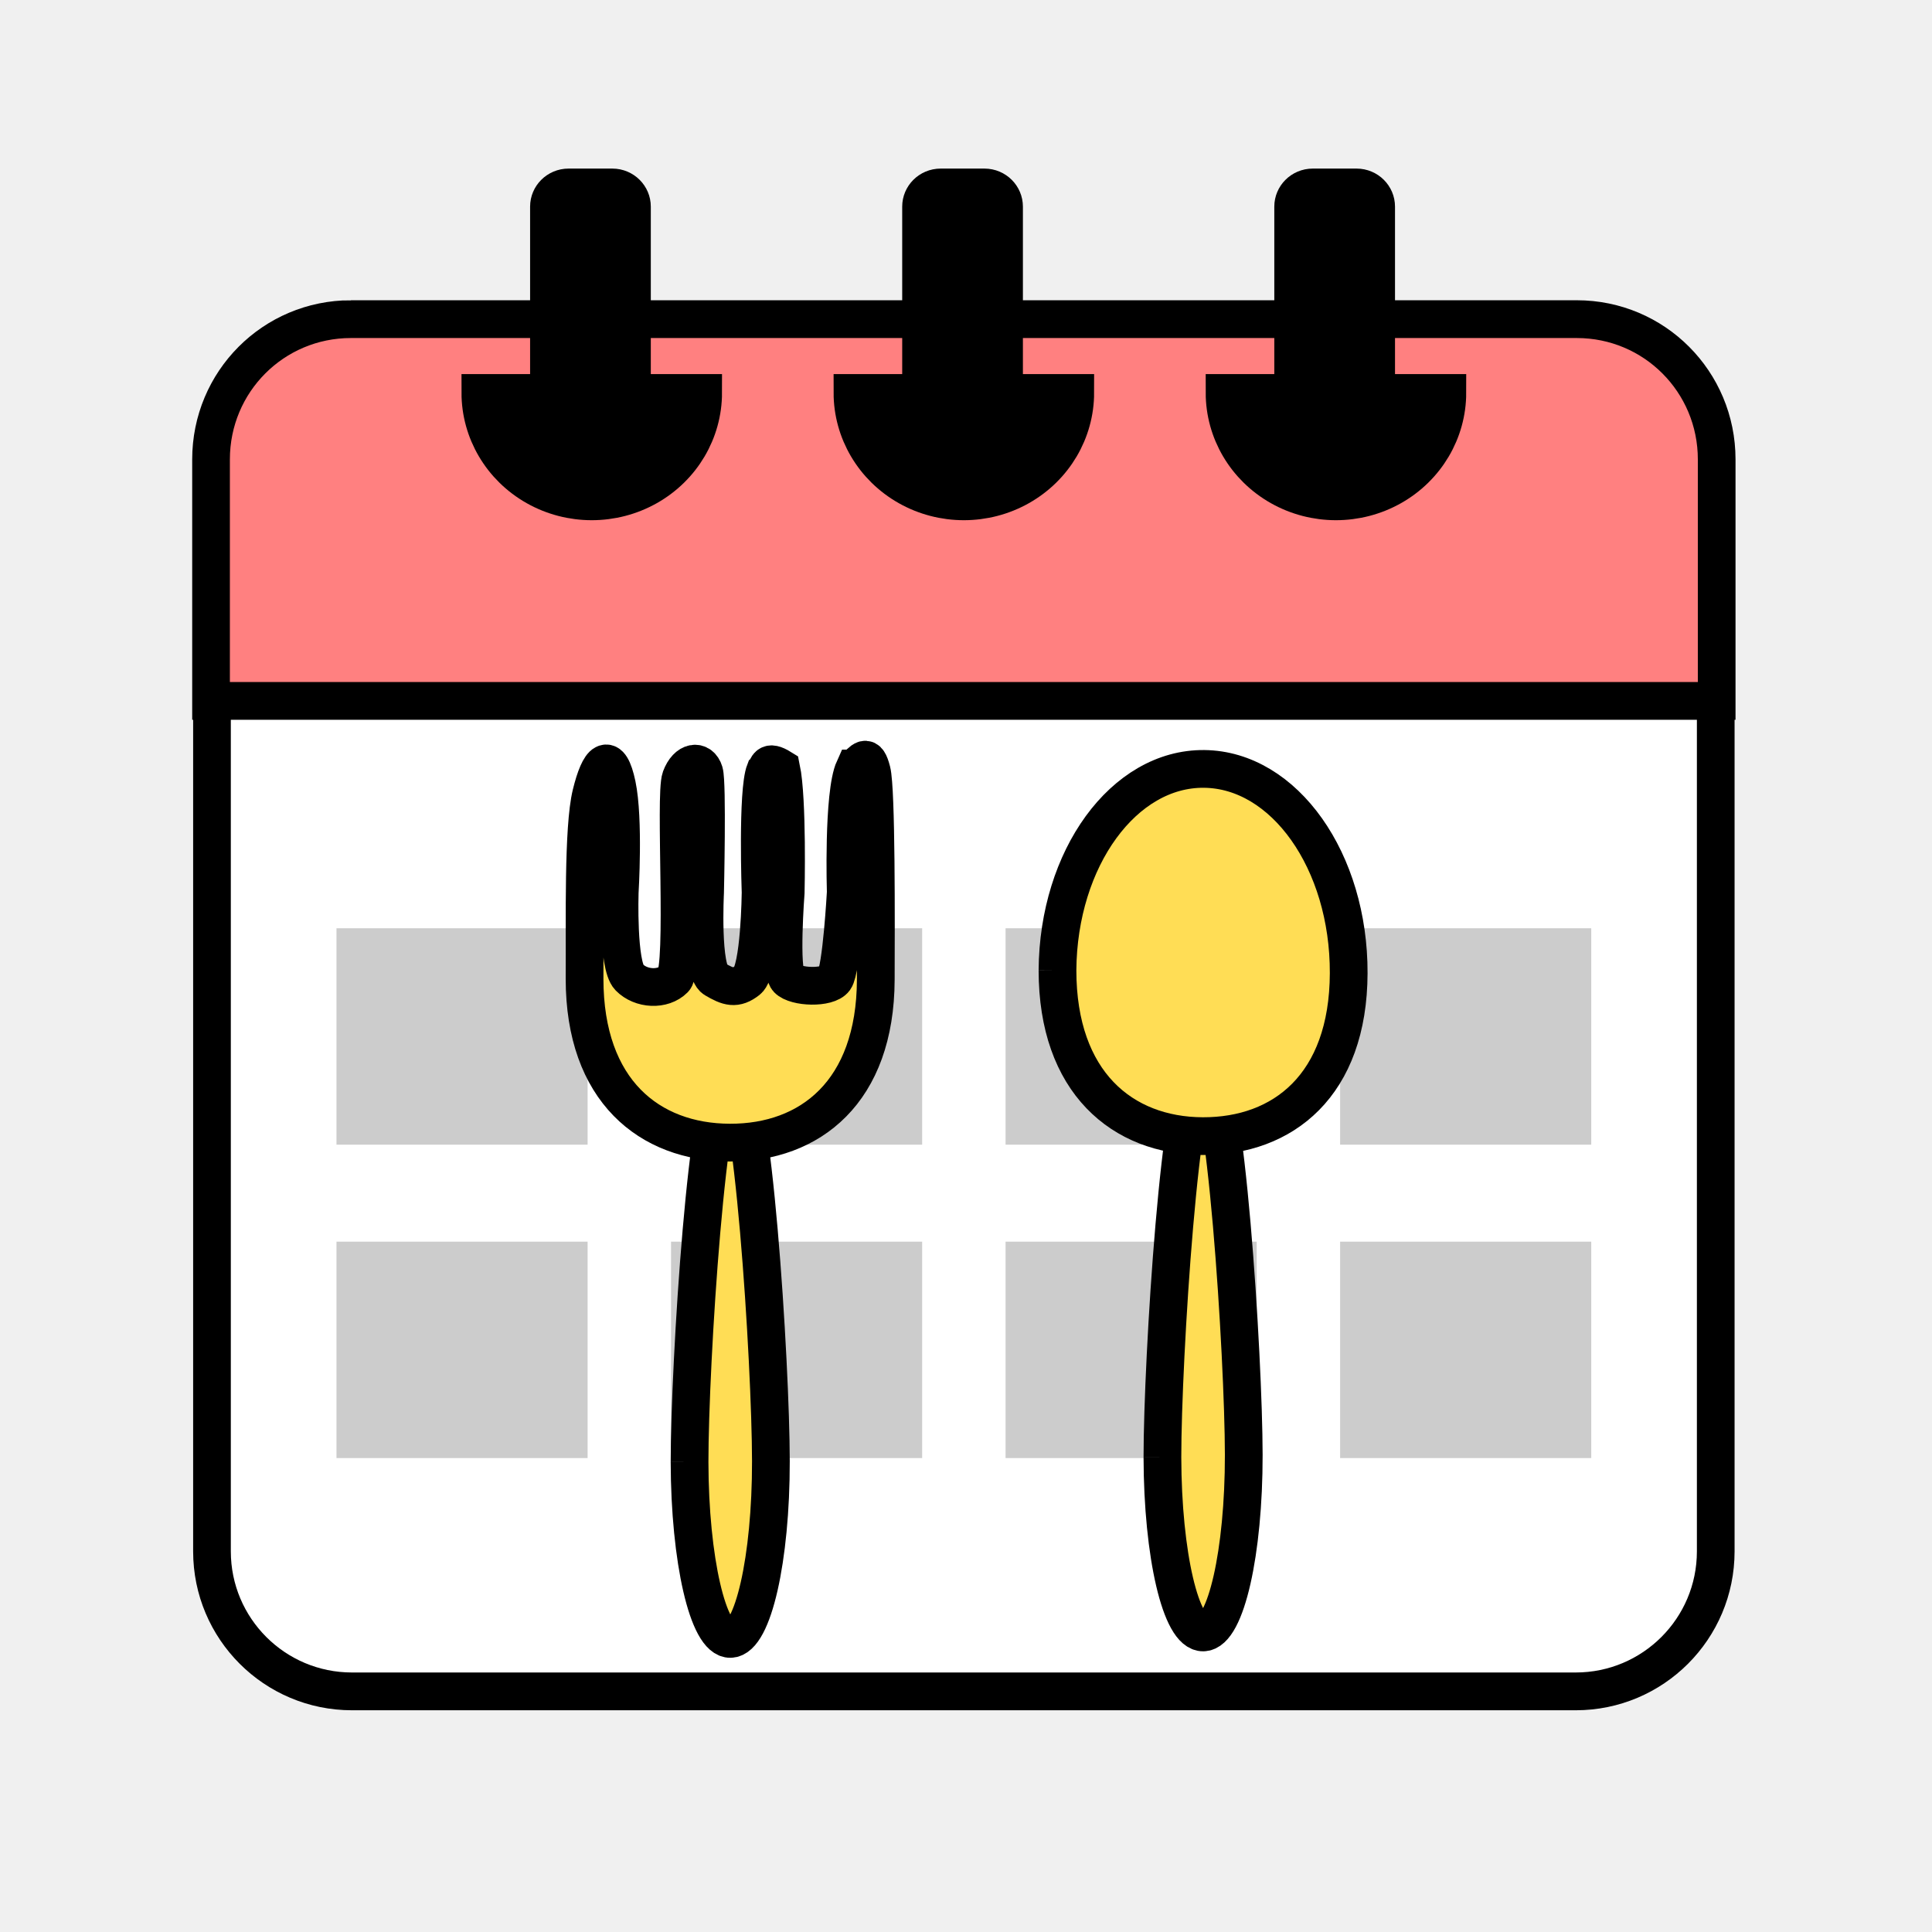
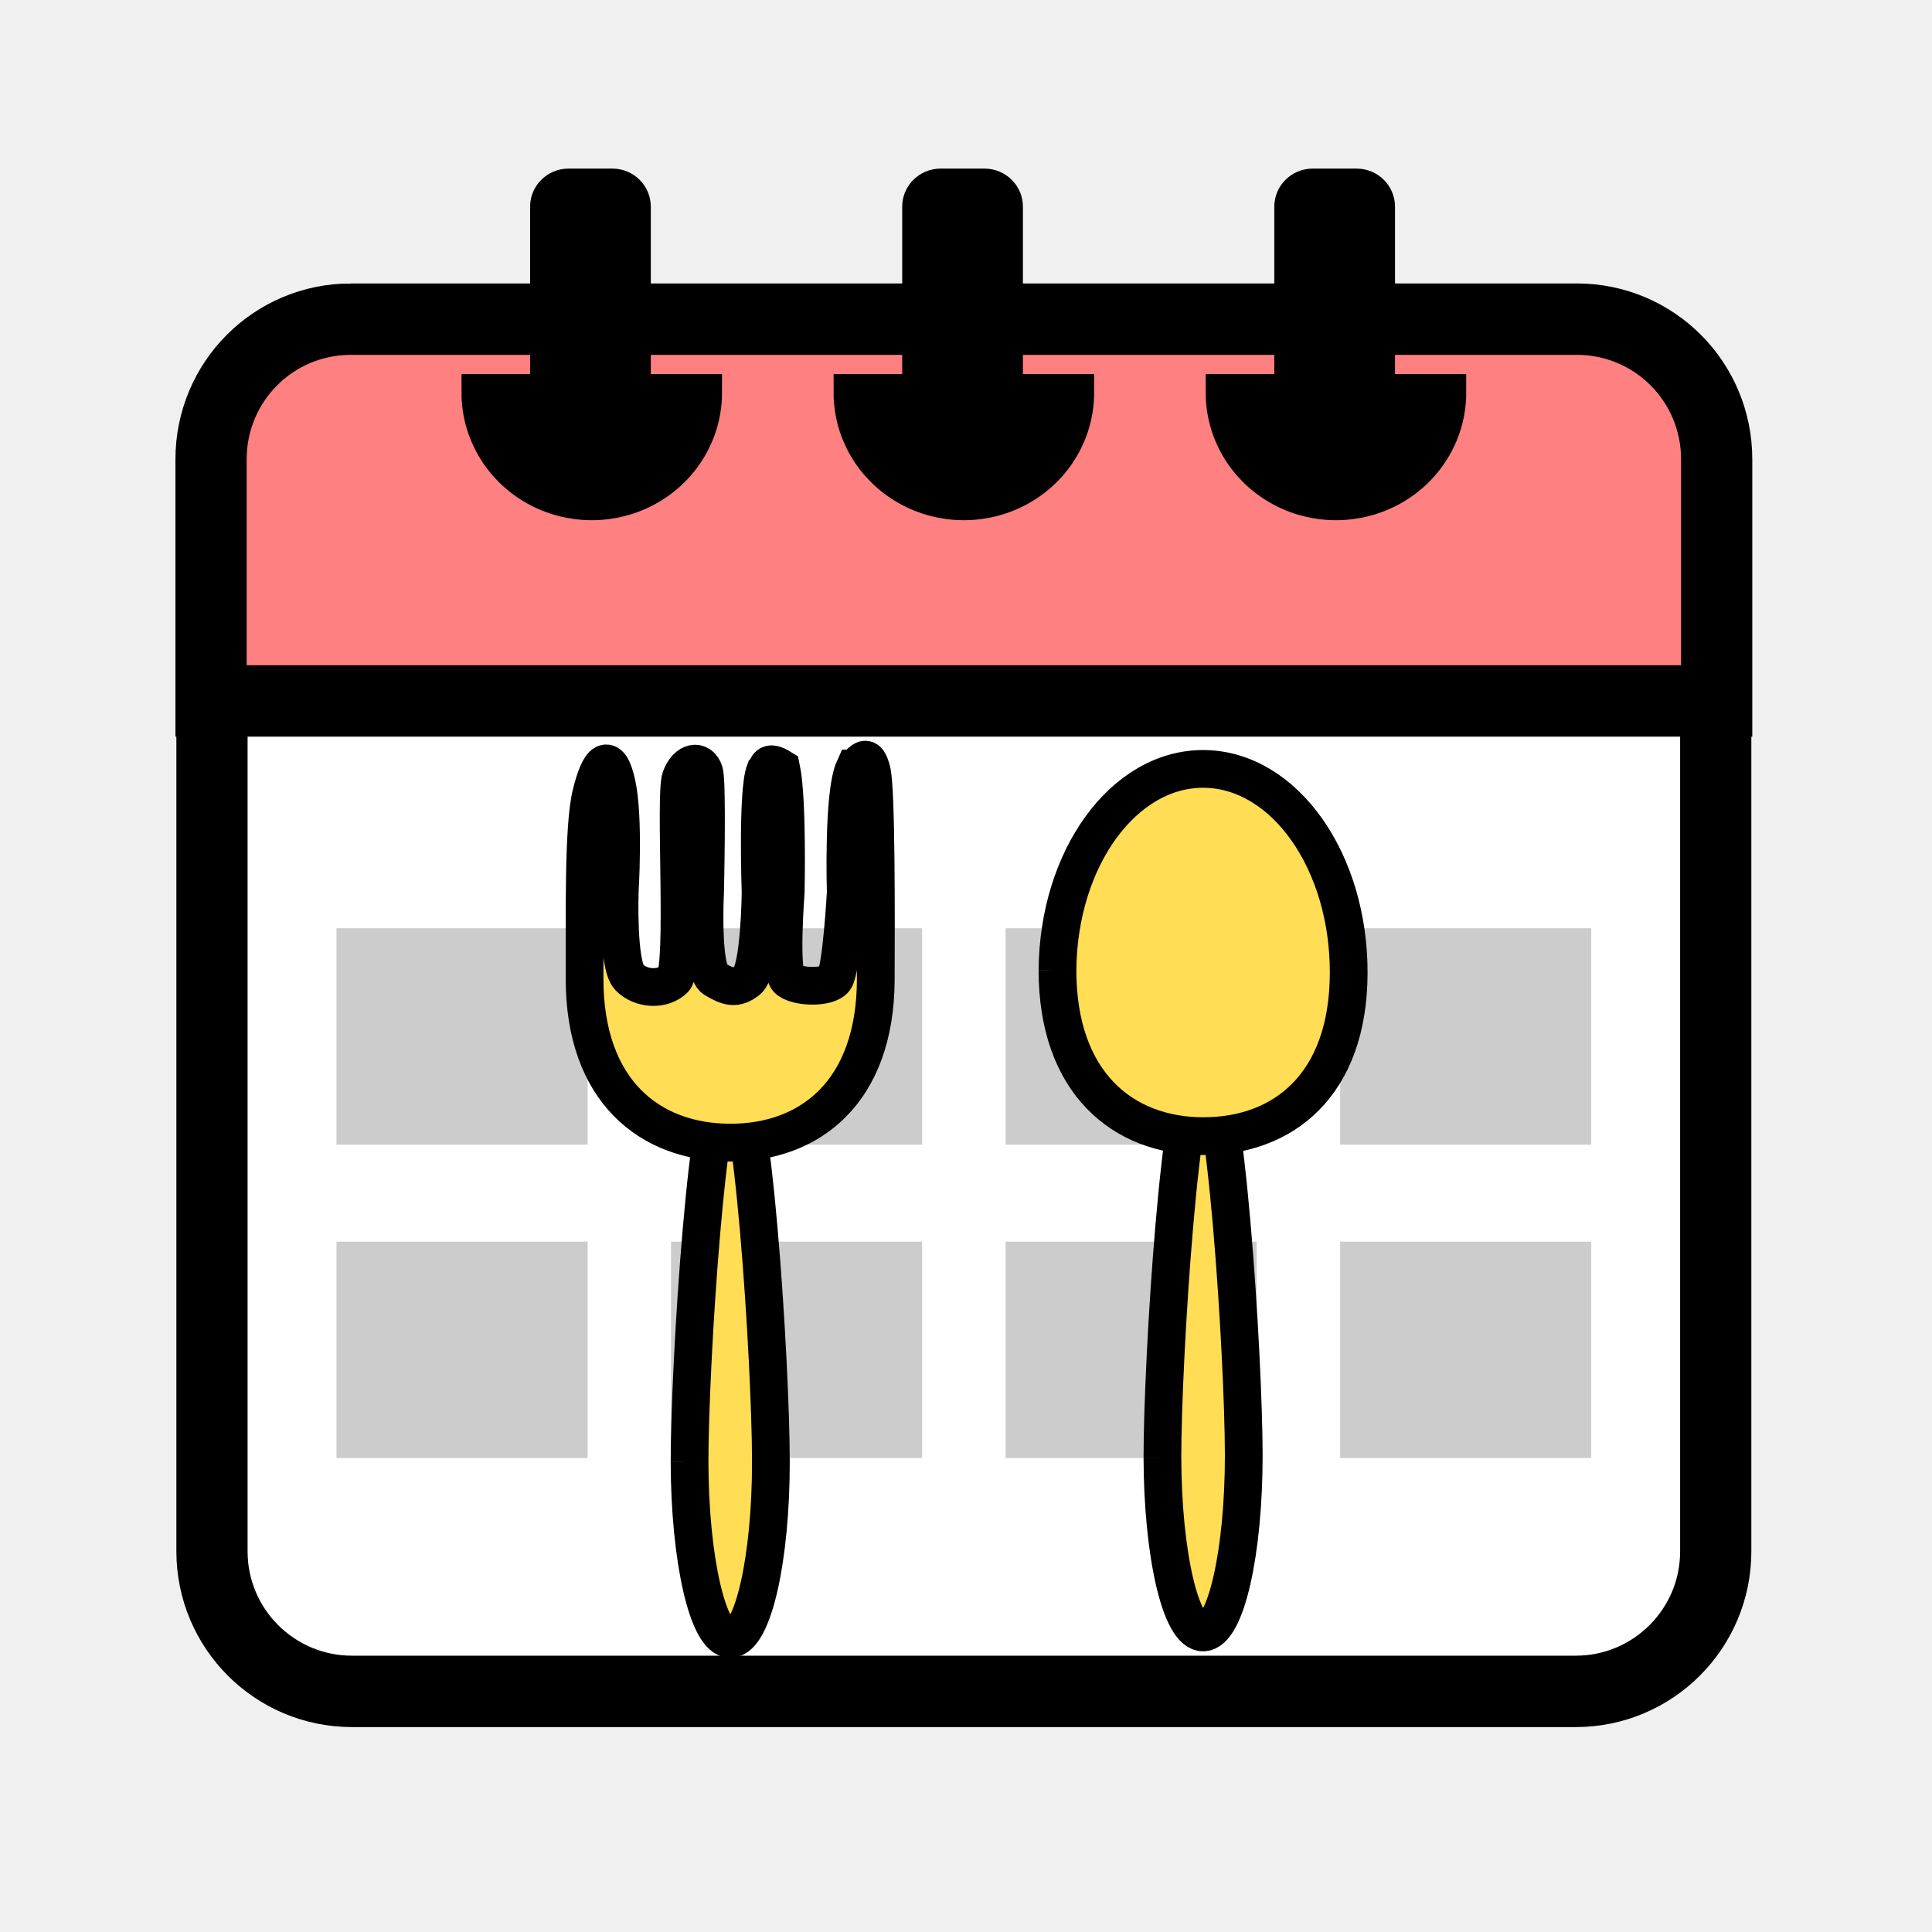
<svg xmlns="http://www.w3.org/2000/svg" width="512" height="512" viewBox="0 0 512 512" version="1.1" id="svg5">
  <defs id="defs2" />
  <g id="layer1">
    <g id="g2472" transform="matrix(0.9991278,0,0,0.9776087,1.643097,28.22274)" style="stroke-width:10.118;stroke-miterlimit:4;stroke-dasharray:none">
      <g id="g1725" transform="matrix(1,0,0,1.024574,0,-1.416586)" style="stroke-width:9.996;stroke-miterlimit:4;stroke-dasharray:none">
-         <rect style="fill:#ffffff;stroke:#000000;stroke-width:9.996;stroke-miterlimit:4;stroke-dasharray:none" id="rect53" width="398.858" height="362.814" x="54.582" y="57.895" ry="37.046" rx="37.139" />
-         <path id="rect559" style="fill:#ff8080;stroke:#000000;stroke-width:9.996;stroke-miterlimit:4;stroke-dasharray:none" d="M 91.438,57.645 H 416.584 c 20.557,0 37.107,16.55 37.107,37.107 V 158.653 H 54.332 V 94.751 c 0,-20.557 16.55,-37.107 37.107,-37.107 z" />
+         <rect style="fill:#ffffff;stroke:#000000;stroke-width:18.89;stroke-miterlimit:4;stroke-dasharray:none" id="rect53" width="398.858" height="362.814" x="54.582" y="57.895" ry="37.046" rx="37.139" />
+         <path id="rect559" style="fill:#ff8080;stroke:#000000;stroke-width:18.89;stroke-miterlimit:4;stroke-dasharray:none" d="M 91.438,57.645 H 416.584 c 20.557,0 37.107,16.55 37.107,37.107 V 158.653 H 54.332 V 94.751 c 0,-20.557 16.55,-37.107 37.107,-37.107 z" />
      </g>
      <g id="g2349" transform="translate(9.292155)" style="stroke-width:10.118;stroke-miterlimit:4;stroke-dasharray:none">
        <g id="g2002" transform="translate(9.465398,-28.81488)" style="stroke-width:10.118;stroke-miterlimit:4;stroke-dasharray:none">
          <path style="fill:#000000;stroke:#000000;stroke-width:10.118;stroke-miterlimit:4;stroke-dasharray:none" id="path1773" d="m 166.048,106.414 a 29.491,29.491 0 0 1 -14.746,25.54 29.491,29.491 0 0 1 -29.491,0 29.491,29.491 0 0 1 -14.746,-25.54 h 29.491 z" />
          <rect style="fill:#000000;stroke:#000000;stroke-width:10.118;stroke-miterlimit:4;stroke-dasharray:none" id="rect1819" width="21.898" height="65.693" x="125.262" y="50.704" ry="5.256" rx="5.143" />
        </g>
        <g id="g2008" transform="translate(108.1618,-28.81488)" style="stroke-width:10.118;stroke-miterlimit:4;stroke-dasharray:none">
          <path style="fill:#000000;stroke:#000000;stroke-width:10.118;stroke-miterlimit:4;stroke-dasharray:none" id="path2004" d="m 166.048,106.414 a 29.491,29.491 0 0 1 -14.746,25.54 29.491,29.491 0 0 1 -29.491,0 29.491,29.491 0 0 1 -14.746,-25.54 h 29.491 z" />
          <rect style="fill:#000000;stroke:#000000;stroke-width:10.118;stroke-miterlimit:4;stroke-dasharray:none" id="rect2006" width="21.898" height="65.693" x="125.262" y="50.704" ry="5.256" rx="5.143" />
        </g>
        <g id="g2014" transform="translate(206.8581,-28.81488)" style="stroke-width:10.118;stroke-miterlimit:4;stroke-dasharray:none">
          <path style="fill:#000000;stroke:#000000;stroke-width:10.118;stroke-miterlimit:4;stroke-dasharray:none" id="path2010" d="m 166.048,106.414 a 29.491,29.491 0 0 1 -14.746,25.54 29.491,29.491 0 0 1 -29.491,0 29.491,29.491 0 0 1 -14.746,-25.54 h 29.491 z" />
          <rect style="fill:#000000;stroke:#000000;stroke-width:10.118;stroke-miterlimit:4;stroke-dasharray:none" id="rect2012" width="21.898" height="65.693" x="125.262" y="50.704" ry="5.256" rx="5.143" />
        </g>
      </g>
      <g id="g2258" transform="translate(-5.20174)" style="stroke-width:10.118;stroke-miterlimit:4;stroke-dasharray:none">
        <rect style="fill:#cccccc;stroke:none;stroke-width:10.118;stroke-miterlimit:4;stroke-dasharray:none" id="rect2082" width="66.607" height="58.663" x="92.806" y="222.766" />
        <rect style="fill:#cccccc;stroke:none;stroke-width:10.118;stroke-miterlimit:4;stroke-dasharray:none" id="rect2150" width="66.607" height="58.663" x="92.806" y="307.723" />
        <rect style="fill:#cccccc;stroke:none;stroke-width:10.118;stroke-miterlimit:4;stroke-dasharray:none" id="rect2152" width="66.607" height="58.663" x="270.277" y="307.723" />
        <rect style="fill:#cccccc;stroke:none;stroke-width:10.118;stroke-miterlimit:4;stroke-dasharray:none" id="rect2156" width="66.607" height="58.663" x="181.542" y="307.723" />
        <rect style="fill:#cccccc;stroke:none;stroke-width:10.118;stroke-miterlimit:4;stroke-dasharray:none" id="rect2240" width="66.607" height="58.663" x="359.012" y="222.766" />
        <rect style="fill:#cccccc;stroke:none;stroke-width:10.118;stroke-miterlimit:4;stroke-dasharray:none" id="rect2244" width="66.607" height="58.663" x="181.542" y="222.766" />
        <rect style="fill:#cccccc;stroke:none;stroke-width:10.118;stroke-miterlimit:4;stroke-dasharray:none" id="rect2246" width="66.607" height="58.663" x="270.277" y="222.766" />
        <rect style="fill:#cccccc;stroke:none;stroke-width:10.118;stroke-miterlimit:4;stroke-dasharray:none" id="rect2248" width="66.607" height="58.663" x="359.012" y="307.723" />
      </g>
    </g>
    <g id="g8466" transform="matrix(0.7234855,0,0,0.7234855,517.7875,209.5813)" style="stroke-width:13.822;stroke-miterlimit:4;stroke-dasharray:none">
      <g id="g3831" transform="translate(-63.55628,32.87109)" style="stroke:#000000;stroke-width:13.822;stroke-miterlimit:4;stroke-dasharray:none">
        <path id="path3462" style="fill:#ffdd55;stroke:#000000;stroke-width:13.822;stroke-miterlimit:4;stroke-dasharray:none" d="m -226.337,211.255 c 0.079,35.711 6.79,64.407 15.003,64.149 8.213,-0.257 14.828,-29.37 14.789,-65.082 -0.039,-35.712 -6.719,-141.982 -14.932,-141.896 -8.213,0.086 -14.86,107.116 -14.86,142.829" />
        <path id="path2878" style="fill:#ffdd55;stroke:#000000;stroke-width:13.822;stroke-miterlimit:4;stroke-dasharray:none" d="m -264.775,32.86 c 0.282,-41.063 24.312,-74.06 53.718,-73.764 29.406,0.296 53.092,33.772 52.951,74.837 -0.141,41.065 -24.057,59.773 -53.463,59.674 -29.407,-0.099 -53.205,-19.682 -53.205,-60.747" />
      </g>
      <g id="g3837" transform="translate(-236.7863,35.24559)" style="stroke:#000000;stroke-width:13.822;stroke-miterlimit:4;stroke-dasharray:none">
        <path id="path3835" style="fill:#ffdd55;stroke:#000000;stroke-width:13.822;stroke-miterlimit:4;stroke-dasharray:none" d="m -226.316,210.633 c 0.079,35.711 6.791,65.028 15.004,64.771 8.213,-0.257 14.828,-29.37 14.789,-65.082 -0.039,-35.712 -6.719,-141.982 -14.932,-141.896 -8.213,0.086 -14.861,106.495 -14.861,142.207" />
        <path id="path3833" style="fill:#ffdd55;stroke:#000000;stroke-width:13.822;stroke-miterlimit:4;stroke-dasharray:none" d="m -281.18,-41.062 c -4.217,9.28 -3.099,45.338 -3.099,45.338 0,0 -1.565,28.324 -4.065,31.801 -2.501,3.477 -14.312,3.058 -17.221,0 -2.908,-3.058 -0.712,-31.715 -0.712,-31.715 0,0 0.787,-34.012 -1.637,-45.537 -5.204,-3.232 -4.806,-0.137 -5.93,0.978 -2.95,7.466 -1.629,44.561 -1.629,44.561 0,0 -0.287,28.62 -4.706,32.11 -4.38,3.46 -7.18,2.518 -12.145,-0.421 -4.965,-2.939 -3.483,-31.687 -3.483,-31.687 0,0 0.915,-40.094 -0.31,-44.128 -1.398,-4.603 -6.264,-4.157 -8.597,2.141 -2.333,6.299 1.714,69.53 -2.401,73.698 -4.115,4.168 -12.151,3.787 -16.483,-0.652 -4.332,-4.439 -3.48,-31.056 -3.48,-31.056 0,0 1.636,-26.772 -1.017,-39.386 -2.654,-12.614 -6.392,-9.126 -9.437,3.331 -3.045,12.457 -2.279,46.39 -2.42,66.921 l -0.002,0.715 c 0,41.065 23.8,59.933 53.207,60.031 29.407,0.099 53.324,-18.609 53.465,-59.674 0.071,-20.532 0.263,-69.617 -1.478,-76.433 -1.74,-6.816 -3.174,-3.907 -6.419,-0.936 z" transform="translate(115.1777,-2.374498)" />
      </g>
    </g>
  </g>
</svg>
